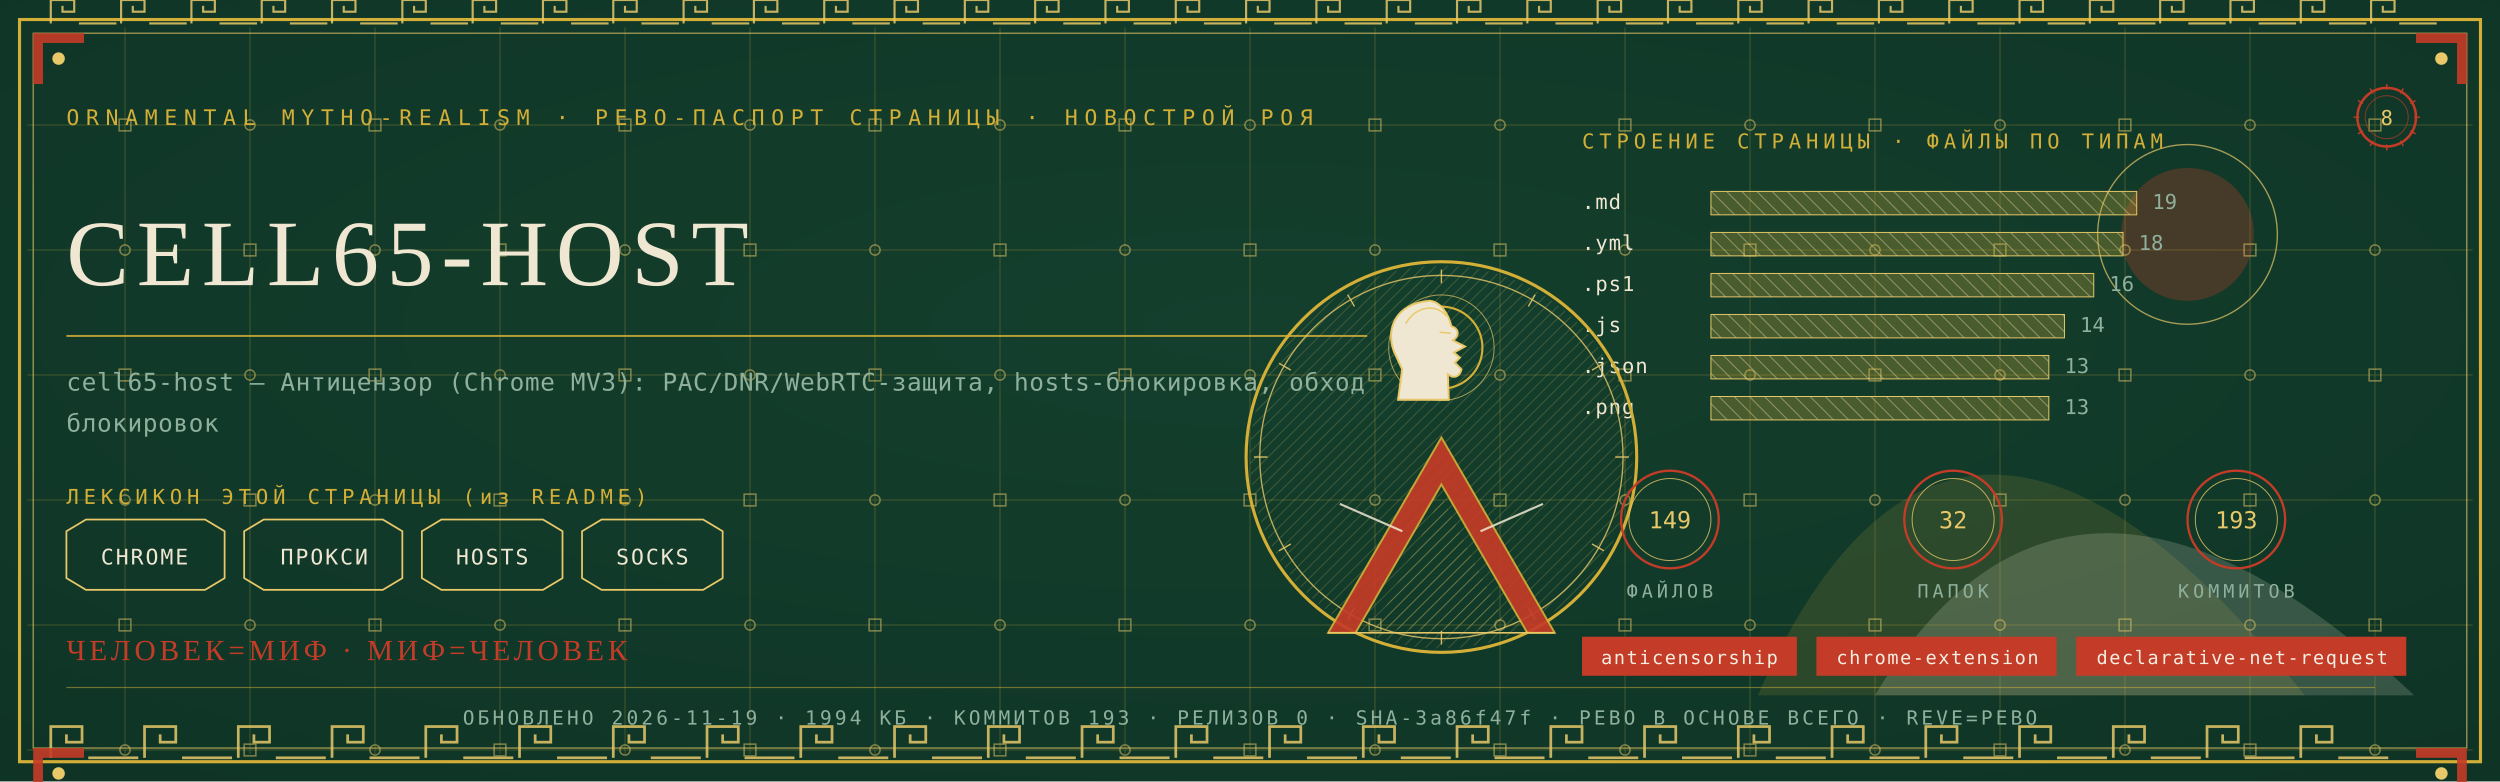
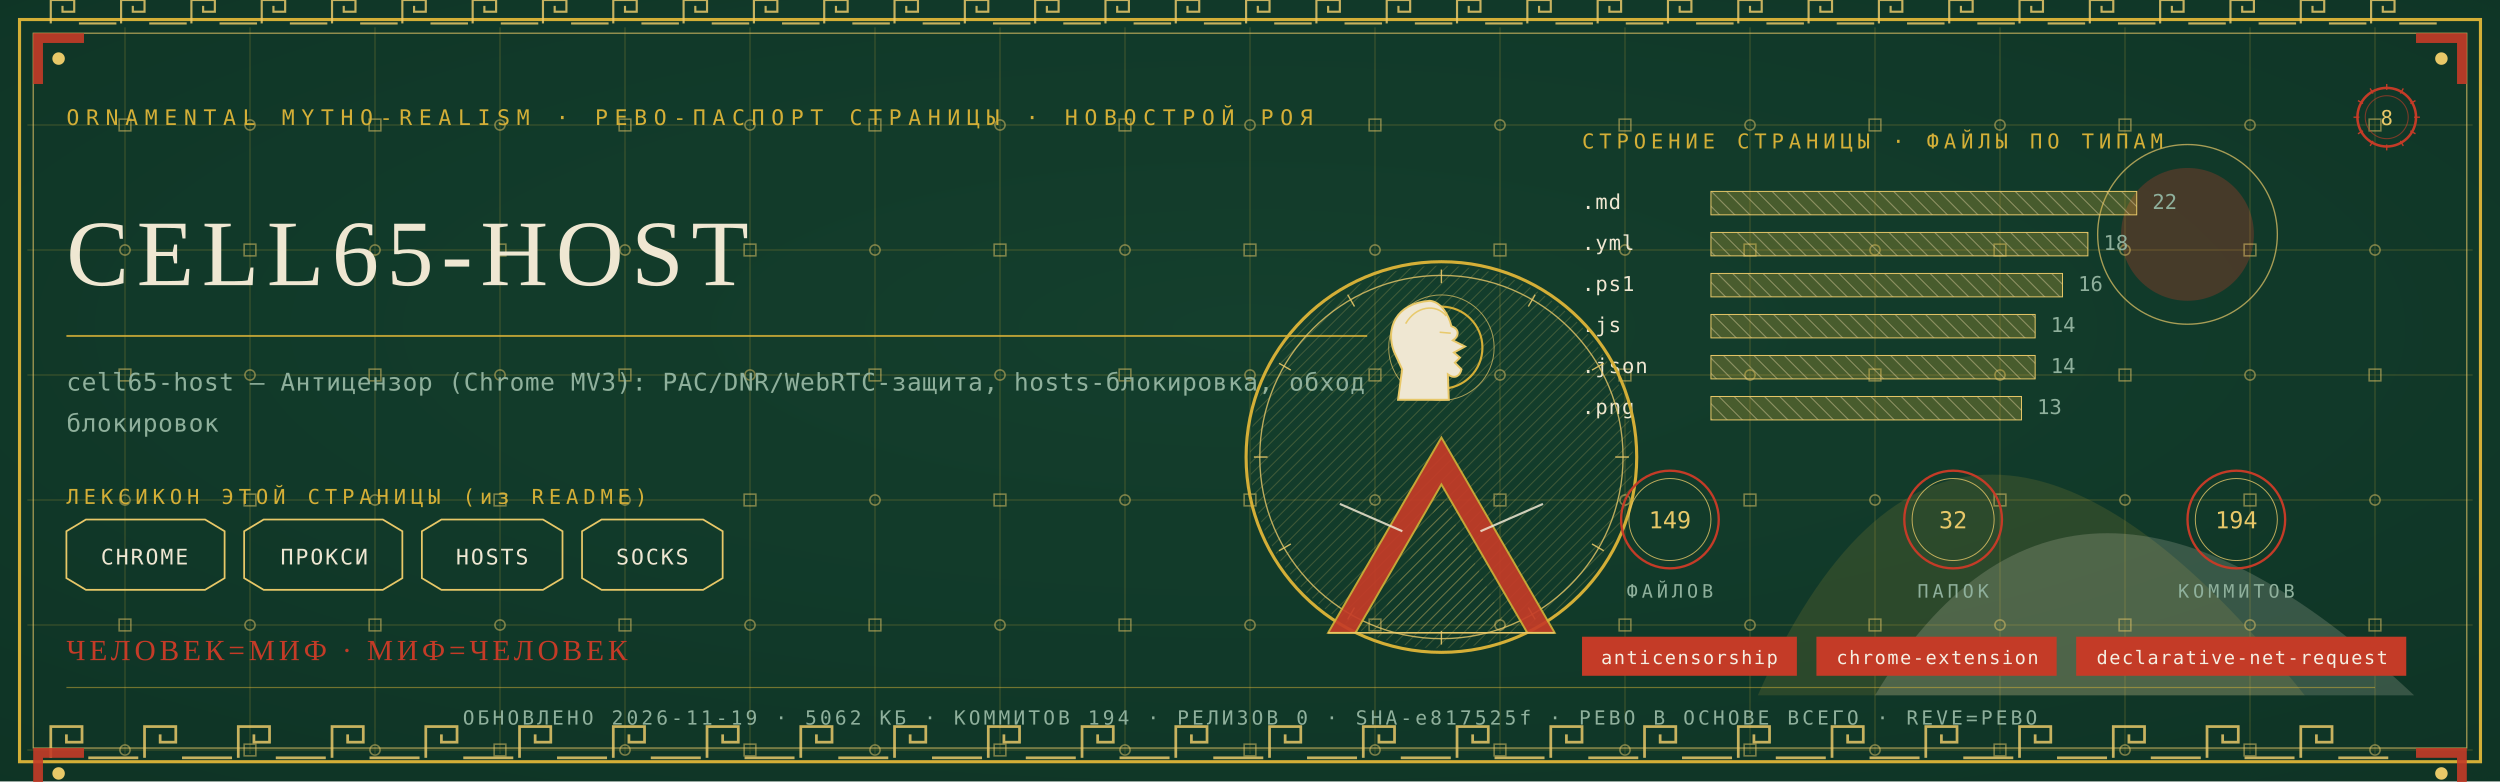
<svg xmlns="http://www.w3.org/2000/svg" viewBox="0 0 1280 400" width="1280" height="400">
  <defs>
    <radialGradient id="rp8" cx="0.5" cy="0.42" r="1.1">
      <stop offset="0" stop-color="#14402E" />
      <stop offset="1" stop-color="#0C2E21" />
    </radialGradient>
    <pattern id="hatchm" width="4.2" height="4.2" patternUnits="userSpaceOnUse" patternTransform="rotate(45)">
      <rect width="4.2" height="4.2" fill="none" />
      <line x1="0" y1="0" x2="0" y2="4.2" stroke="#E8C868" stroke-width="0.5" />
    </pattern>
    <pattern id="hatchv" width="5.5" height="5.5" patternUnits="userSpaceOnUse" patternTransform="rotate(-45)">
      <rect width="5.5" height="5.5" fill="none" />
      <line x1="0" y1="0" x2="0" y2="5.5" stroke="#EFE7D2" stroke-width="0.5" />
    </pattern>
  </defs>
  <rect width="1280" height="400" fill="#0C2E21" />
  <rect width="1280" height="400" fill="url(#rp8)" opacity="0.94" />
  <path d="M 900 356 Q 1000 130 1180 356 Z" fill="#D4AF37" opacity="0.14" />
  <path d="M 960 356 Q 1060 190 1236 356 Z" fill="#EFE7D2" opacity="0.18" />
  <circle cx="1120" cy="120" r="34" fill="#C43B27" opacity="0.30" />
  <circle cx="1120" cy="120" r="46" fill="none" stroke="#E8C868" stroke-width="0.7" opacity="0.7" />
  <g stroke="#D4AF37" stroke-width="0.45" opacity="0.30">
    <line x1="64" y1="14" x2="64" y2="386" />
    <line x1="128" y1="14" x2="128" y2="386" />
    <line x1="192" y1="14" x2="192" y2="386" />
    <line x1="256" y1="14" x2="256" y2="386" />
    <line x1="320" y1="14" x2="320" y2="386" />
    <line x1="384" y1="14" x2="384" y2="386" />
    <line x1="448" y1="14" x2="448" y2="386" />
    <line x1="512" y1="14" x2="512" y2="386" />
    <line x1="576" y1="14" x2="576" y2="386" />
    <line x1="640" y1="14" x2="640" y2="386" />
    <line x1="704" y1="14" x2="704" y2="386" />
    <line x1="768" y1="14" x2="768" y2="386" />
    <line x1="832" y1="14" x2="832" y2="386" />
    <line x1="896" y1="14" x2="896" y2="386" />
    <line x1="960" y1="14" x2="960" y2="386" />
    <line x1="1024" y1="14" x2="1024" y2="386" />
    <line x1="1088" y1="14" x2="1088" y2="386" />
    <line x1="1152" y1="14" x2="1152" y2="386" />
    <line x1="1216" y1="14" x2="1216" y2="386" />
    <line x1="14" y1="64" x2="1266" y2="64" />
    <line x1="14" y1="128" x2="1266" y2="128" />
    <line x1="14" y1="192" x2="1266" y2="192" />
    <line x1="14" y1="256" x2="1266" y2="256" />
    <line x1="14" y1="320" x2="1266" y2="320" />
    <line x1="14" y1="384" x2="1266" y2="384" />
  </g>
  <g fill="none" stroke="#E8C868" stroke-width="0.8" opacity="0.5">
    <rect x="61" y="61" width="6" height="6" />
    <circle cx="64" cy="128" r="2.6" />
    <rect x="61" y="189" width="6" height="6" />
    <circle cx="64" cy="256" r="2.6" />
    <rect x="61" y="317" width="6" height="6" />
    <circle cx="64" cy="384" r="2.6" />
    <circle cx="128" cy="64" r="2.6" />
    <rect x="125" y="125" width="6" height="6" />
    <circle cx="128" cy="192" r="2.6" />
    <rect x="125" y="253" width="6" height="6" />
    <circle cx="128" cy="320" r="2.6" />
    <rect x="125" y="381" width="6" height="6" />
    <rect x="189" y="61" width="6" height="6" />
    <circle cx="192" cy="128" r="2.6" />
    <rect x="189" y="189" width="6" height="6" />
    <circle cx="192" cy="256" r="2.6" />
    <rect x="189" y="317" width="6" height="6" />
    <circle cx="192" cy="384" r="2.6" />
    <circle cx="256" cy="64" r="2.6" />
    <rect x="253" y="125" width="6" height="6" />
    <circle cx="256" cy="192" r="2.6" />
    <rect x="253" y="253" width="6" height="6" />
    <circle cx="256" cy="320" r="2.6" />
    <rect x="253" y="381" width="6" height="6" />
    <rect x="317" y="61" width="6" height="6" />
    <circle cx="320" cy="128" r="2.6" />
    <rect x="317" y="189" width="6" height="6" />
    <circle cx="320" cy="256" r="2.6" />
    <rect x="317" y="317" width="6" height="6" />
    <circle cx="320" cy="384" r="2.6" />
    <circle cx="384" cy="64" r="2.6" />
    <rect x="381" y="125" width="6" height="6" />
    <circle cx="384" cy="192" r="2.6" />
    <rect x="381" y="253" width="6" height="6" />
    <circle cx="384" cy="320" r="2.6" />
    <rect x="381" y="381" width="6" height="6" />
    <rect x="445" y="61" width="6" height="6" />
    <circle cx="448" cy="128" r="2.6" />
    <rect x="445" y="189" width="6" height="6" />
    <circle cx="448" cy="256" r="2.6" />
    <rect x="445" y="317" width="6" height="6" />
    <circle cx="448" cy="384" r="2.6" />
    <circle cx="512" cy="64" r="2.6" />
    <rect x="509" y="125" width="6" height="6" />
    <circle cx="512" cy="192" r="2.6" />
    <rect x="509" y="253" width="6" height="6" />
    <circle cx="512" cy="320" r="2.6" />
    <rect x="509" y="381" width="6" height="6" />
    <rect x="573" y="61" width="6" height="6" />
    <circle cx="576" cy="128" r="2.6" />
    <rect x="573" y="189" width="6" height="6" />
    <circle cx="576" cy="256" r="2.6" />
    <rect x="573" y="317" width="6" height="6" />
    <circle cx="576" cy="384" r="2.6" />
    <circle cx="640" cy="64" r="2.6" />
    <rect x="637" y="125" width="6" height="6" />
    <circle cx="640" cy="192" r="2.6" />
    <rect x="637" y="253" width="6" height="6" />
    <circle cx="640" cy="320" r="2.6" />
    <rect x="637" y="381" width="6" height="6" />
    <rect x="701" y="61" width="6" height="6" />
    <circle cx="704" cy="128" r="2.6" />
    <rect x="701" y="189" width="6" height="6" />
    <circle cx="704" cy="256" r="2.6" />
    <rect x="701" y="317" width="6" height="6" />
    <circle cx="704" cy="384" r="2.6" />
    <circle cx="768" cy="64" r="2.6" />
    <rect x="765" y="125" width="6" height="6" />
    <circle cx="768" cy="192" r="2.6" />
    <rect x="765" y="253" width="6" height="6" />
    <circle cx="768" cy="320" r="2.6" />
    <rect x="765" y="381" width="6" height="6" />
    <rect x="829" y="61" width="6" height="6" />
    <circle cx="832" cy="128" r="2.6" />
    <rect x="829" y="189" width="6" height="6" />
    <circle cx="832" cy="256" r="2.6" />
    <rect x="829" y="317" width="6" height="6" />
    <circle cx="832" cy="384" r="2.6" />
    <circle cx="896" cy="64" r="2.6" />
    <rect x="893" y="125" width="6" height="6" />
    <circle cx="896" cy="192" r="2.6" />
    <rect x="893" y="253" width="6" height="6" />
    <circle cx="896" cy="320" r="2.6" />
    <rect x="893" y="381" width="6" height="6" />
    <rect x="957" y="61" width="6" height="6" />
    <circle cx="960" cy="128" r="2.6" />
    <rect x="957" y="189" width="6" height="6" />
    <circle cx="960" cy="256" r="2.6" />
    <rect x="957" y="317" width="6" height="6" />
    <circle cx="960" cy="384" r="2.6" />
    <circle cx="1024" cy="64" r="2.6" />
    <rect x="1021" y="125" width="6" height="6" />
    <circle cx="1024" cy="192" r="2.6" />
    <rect x="1021" y="253" width="6" height="6" />
    <circle cx="1024" cy="320" r="2.6" />
    <rect x="1021" y="381" width="6" height="6" />
    <rect x="1085" y="61" width="6" height="6" />
    <circle cx="1088" cy="128" r="2.6" />
    <rect x="1085" y="189" width="6" height="6" />
    <circle cx="1088" cy="256" r="2.6" />
    <rect x="1085" y="317" width="6" height="6" />
    <circle cx="1088" cy="384" r="2.6" />
    <circle cx="1152" cy="64" r="2.6" />
    <rect x="1149" y="125" width="6" height="6" />
    <circle cx="1152" cy="192" r="2.6" />
    <rect x="1149" y="253" width="6" height="6" />
    <circle cx="1152" cy="320" r="2.6" />
    <rect x="1149" y="381" width="6" height="6" />
    <rect x="1213" y="61" width="6" height="6" />
    <circle cx="1216" cy="128" r="2.6" />
    <rect x="1213" y="189" width="6" height="6" />
    <circle cx="1216" cy="256" r="2.6" />
    <rect x="1213" y="317" width="6" height="6" />
    <circle cx="1216" cy="384" r="2.6" />
  </g>
  <rect x="10" y="10" width="1260" height="380" fill="none" stroke="#D4AF37" stroke-width="1.6" />
  <rect x="17" y="17" width="1246" height="366" fill="none" stroke="#E8C868" stroke-width="0.6" opacity="0.75" />
  <g fill="none" stroke="#E8C868" stroke-width="1.4" opacity="0.85">
    <path d="M 26 388 L 26 372 L 42 372 L 42 380.0 L 34.0 380.0 L 34.0 376.0" />
    <line x1="45.2" y1="388" x2="70.8" y2="388" />
    <path d="M 74 388 L 74 372 L 90 372 L 90 380.0 L 82.0 380.0 L 82.0 376.0" />
    <line x1="93.2" y1="388" x2="118.8" y2="388" />
    <path d="M 122 388 L 122 372 L 138 372 L 138 380.0 L 130.0 380.0 L 130.0 376.0" />
    <line x1="141.2" y1="388" x2="166.8" y2="388" />
    <path d="M 170 388 L 170 372 L 186 372 L 186 380.0 L 178.0 380.0 L 178.0 376.0" />
    <line x1="189.2" y1="388" x2="214.8" y2="388" />
    <path d="M 218 388 L 218 372 L 234 372 L 234 380.0 L 226.0 380.0 L 226.0 376.0" />
    <line x1="237.2" y1="388" x2="262.8" y2="388" />
    <path d="M 266 388 L 266 372 L 282 372 L 282 380.0 L 274.0 380.0 L 274.0 376.0" />
    <line x1="285.2" y1="388" x2="310.8" y2="388" />
    <path d="M 314 388 L 314 372 L 330 372 L 330 380.0 L 322.0 380.0 L 322.0 376.0" />
    <line x1="333.2" y1="388" x2="358.8" y2="388" />
    <path d="M 362 388 L 362 372 L 378 372 L 378 380.0 L 370.0 380.0 L 370.0 376.0" />
    <line x1="381.2" y1="388" x2="406.8" y2="388" />
    <path d="M 410 388 L 410 372 L 426 372 L 426 380.0 L 418.0 380.0 L 418.0 376.0" />
    <line x1="429.2" y1="388" x2="454.8" y2="388" />
    <path d="M 458 388 L 458 372 L 474 372 L 474 380.0 L 466.0 380.0 L 466.0 376.0" />
    <line x1="477.2" y1="388" x2="502.8" y2="388" />
    <path d="M 506 388 L 506 372 L 522 372 L 522 380.0 L 514.0 380.0 L 514.0 376.0" />
    <line x1="525.2" y1="388" x2="550.8" y2="388" />
    <path d="M 554 388 L 554 372 L 570 372 L 570 380.0 L 562.0 380.0 L 562.0 376.0" />
    <line x1="573.2" y1="388" x2="598.8" y2="388" />
    <path d="M 602 388 L 602 372 L 618 372 L 618 380.0 L 610.0 380.0 L 610.0 376.0" />
    <line x1="621.2" y1="388" x2="646.8" y2="388" />
    <path d="M 650 388 L 650 372 L 666 372 L 666 380.0 L 658.0 380.0 L 658.0 376.0" />
    <line x1="669.2" y1="388" x2="694.8" y2="388" />
    <path d="M 698 388 L 698 372 L 714 372 L 714 380.0 L 706.0 380.0 L 706.0 376.0" />
    <line x1="717.2" y1="388" x2="742.8" y2="388" />
    <path d="M 746 388 L 746 372 L 762 372 L 762 380.0 L 754.0 380.0 L 754.0 376.0" />
    <line x1="765.2" y1="388" x2="790.8" y2="388" />
    <path d="M 794 388 L 794 372 L 810 372 L 810 380.0 L 802.0 380.0 L 802.0 376.0" />
    <line x1="813.2" y1="388" x2="838.8" y2="388" />
    <path d="M 842 388 L 842 372 L 858 372 L 858 380.0 L 850.0 380.0 L 850.0 376.0" />
    <line x1="861.2" y1="388" x2="886.8" y2="388" />
    <path d="M 890 388 L 890 372 L 906 372 L 906 380.0 L 898.0 380.0 L 898.0 376.0" />
    <line x1="909.2" y1="388" x2="934.8" y2="388" />
    <path d="M 938 388 L 938 372 L 954 372 L 954 380.0 L 946.0 380.0 L 946.0 376.0" />
    <line x1="957.2" y1="388" x2="982.8" y2="388" />
    <path d="M 986 388 L 986 372 L 1002 372 L 1002 380.0 L 994.0 380.0 L 994.0 376.0" />
    <line x1="1005.2" y1="388" x2="1030.8" y2="388" />
    <path d="M 1034 388 L 1034 372 L 1050 372 L 1050 380.0 L 1042.0 380.0 L 1042.0 376.0" />
    <line x1="1053.2" y1="388" x2="1078.8" y2="388" />
    <path d="M 1082 388 L 1082 372 L 1098 372 L 1098 380.0 L 1090.0 380.0 L 1090.0 376.0" />
    <line x1="1101.2" y1="388" x2="1126.8" y2="388" />
    <path d="M 1130 388 L 1130 372 L 1146 372 L 1146 380.0 L 1138.0 380.0 L 1138.0 376.0" />
    <line x1="1149.2" y1="388" x2="1174.8" y2="388" />
    <path d="M 1178 388 L 1178 372 L 1194 372 L 1194 380.0 L 1186.0 380.0 L 1186.0 376.0" />
    <line x1="1197.2" y1="388" x2="1222.8" y2="388" />
  </g>
  <g fill="none" stroke="#E8C868" stroke-width="1.1" opacity="0.85">
    <path d="M 26 12 L 26 0 L 38 0 L 38 6.0 L 32.0 6.0 L 32.0 3.0" />
    <line x1="40.4" y1="12" x2="59.6" y2="12" />
    <path d="M 62 12 L 62 0 L 74 0 L 74 6.0 L 68.0 6.0 L 68.0 3.0" />
    <line x1="76.4" y1="12" x2="95.6" y2="12" />
    <path d="M 98 12 L 98 0 L 110 0 L 110 6.0 L 104.0 6.0 L 104.0 3.0" />
    <line x1="112.4" y1="12" x2="131.6" y2="12" />
    <path d="M 134 12 L 134 0 L 146 0 L 146 6.0 L 140.0 6.0 L 140.0 3.0" />
    <line x1="148.4" y1="12" x2="167.6" y2="12" />
    <path d="M 170 12 L 170 0 L 182 0 L 182 6.0 L 176.0 6.0 L 176.0 3.0" />
    <line x1="184.4" y1="12" x2="203.6" y2="12" />
    <path d="M 206 12 L 206 0 L 218 0 L 218 6.0 L 212.0 6.0 L 212.0 3.0" />
    <line x1="220.4" y1="12" x2="239.6" y2="12" />
    <path d="M 242 12 L 242 0 L 254 0 L 254 6.0 L 248.0 6.0 L 248.0 3.0" />
    <line x1="256.4" y1="12" x2="275.6" y2="12" />
    <path d="M 278 12 L 278 0 L 290 0 L 290 6.0 L 284.0 6.0 L 284.0 3.0" />
    <line x1="292.4" y1="12" x2="311.6" y2="12" />
    <path d="M 314 12 L 314 0 L 326 0 L 326 6.0 L 320.0 6.0 L 320.0 3.0" />
    <line x1="328.4" y1="12" x2="347.6" y2="12" />
    <path d="M 350 12 L 350 0 L 362 0 L 362 6.0 L 356.0 6.0 L 356.0 3.0" />
    <line x1="364.4" y1="12" x2="383.6" y2="12" />
    <path d="M 386 12 L 386 0 L 398 0 L 398 6.0 L 392.0 6.0 L 392.0 3.0" />
    <line x1="400.4" y1="12" x2="419.6" y2="12" />
    <path d="M 422 12 L 422 0 L 434 0 L 434 6.0 L 428.0 6.0 L 428.0 3.0" />
    <line x1="436.4" y1="12" x2="455.6" y2="12" />
    <path d="M 458 12 L 458 0 L 470 0 L 470 6.0 L 464.0 6.0 L 464.0 3.0" />
    <line x1="472.4" y1="12" x2="491.6" y2="12" />
    <path d="M 494 12 L 494 0 L 506 0 L 506 6.0 L 500.0 6.0 L 500.0 3.0" />
    <line x1="508.4" y1="12" x2="527.6" y2="12" />
    <path d="M 530 12 L 530 0 L 542 0 L 542 6.0 L 536.0 6.0 L 536.0 3.0" />
    <line x1="544.4" y1="12" x2="563.6" y2="12" />
    <path d="M 566 12 L 566 0 L 578 0 L 578 6.0 L 572.0 6.0 L 572.0 3.0" />
    <line x1="580.4" y1="12" x2="599.6" y2="12" />
    <path d="M 602 12 L 602 0 L 614 0 L 614 6.0 L 608.0 6.0 L 608.0 3.0" />
    <line x1="616.4" y1="12" x2="635.6" y2="12" />
    <path d="M 638 12 L 638 0 L 650 0 L 650 6.0 L 644.0 6.0 L 644.0 3.0" />
    <line x1="652.4" y1="12" x2="671.6" y2="12" />
    <path d="M 674 12 L 674 0 L 686 0 L 686 6.0 L 680.0 6.0 L 680.0 3.0" />
    <line x1="688.4" y1="12" x2="707.6" y2="12" />
    <path d="M 710 12 L 710 0 L 722 0 L 722 6.0 L 716.0 6.0 L 716.0 3.0" />
    <line x1="724.4" y1="12" x2="743.6" y2="12" />
    <path d="M 746 12 L 746 0 L 758 0 L 758 6.0 L 752.0 6.0 L 752.0 3.0" />
    <line x1="760.4" y1="12" x2="779.6" y2="12" />
    <path d="M 782 12 L 782 0 L 794 0 L 794 6.0 L 788.0 6.0 L 788.0 3.0" />
    <line x1="796.4" y1="12" x2="815.6" y2="12" />
    <path d="M 818 12 L 818 0 L 830 0 L 830 6.0 L 824.0 6.0 L 824.0 3.0" />
    <line x1="832.4" y1="12" x2="851.6" y2="12" />
    <path d="M 854 12 L 854 0 L 866 0 L 866 6.0 L 860.0 6.0 L 860.0 3.0" />
    <line x1="868.4" y1="12" x2="887.6" y2="12" />
    <path d="M 890 12 L 890 0 L 902 0 L 902 6.0 L 896.0 6.0 L 896.0 3.0" />
    <line x1="904.4" y1="12" x2="923.6" y2="12" />
    <path d="M 926 12 L 926 0 L 938 0 L 938 6.0 L 932.0 6.0 L 932.0 3.0" />
    <line x1="940.4" y1="12" x2="959.6" y2="12" />
    <path d="M 962 12 L 962 0 L 974 0 L 974 6.0 L 968.0 6.0 L 968.0 3.0" />
    <line x1="976.4" y1="12" x2="995.6" y2="12" />
    <path d="M 998 12 L 998 0 L 1010 0 L 1010 6.0 L 1004.0 6.0 L 1004.0 3.0" />
    <line x1="1012.4" y1="12" x2="1031.6" y2="12" />
    <path d="M 1034 12 L 1034 0 L 1046 0 L 1046 6.0 L 1040.0 6.0 L 1040.0 3.0" />
    <line x1="1048.4" y1="12" x2="1067.6" y2="12" />
    <path d="M 1070 12 L 1070 0 L 1082 0 L 1082 6.0 L 1076.0 6.0 L 1076.0 3.0" />
    <line x1="1084.4" y1="12" x2="1103.6" y2="12" />
    <path d="M 1106 12 L 1106 0 L 1118 0 L 1118 6.0 L 1112.0 6.0 L 1112.0 3.0" />
    <line x1="1120.4" y1="12" x2="1139.6" y2="12" />
    <path d="M 1142 12 L 1142 0 L 1154 0 L 1154 6.0 L 1148.0 6.0 L 1148.0 3.0" />
    <line x1="1156.4" y1="12" x2="1175.6" y2="12" />
    <path d="M 1178 12 L 1178 0 L 1190 0 L 1190 6.0 L 1184.0 6.0 L 1184.0 3.0" />
    <line x1="1192.4" y1="12" x2="1211.6" y2="12" />
    <path d="M 1214 12 L 1214 0 L 1226 0 L 1226 6.0 L 1220.0 6.0 L 1220.0 3.0" />
    <line x1="1228.4" y1="12" x2="1247.6" y2="12" />
  </g>
  <g transform="translate(17,17) scale(1,1)">
    <path d="M 0 0 L 26 0 L 26 5 L 5 5 L 5 26 L 0 26 Z" fill="#C43B27" opacity="0.9" />
    <circle cx="13" cy="13" r="3.2" fill="#E8C868" />
  </g>
  <g transform="translate(1263,17) scale(-1,1)">
    <path d="M 0 0 L 26 0 L 26 5 L 5 5 L 5 26 L 0 26 Z" fill="#C43B27" opacity="0.9" />
    <circle cx="13" cy="13" r="3.2" fill="#E8C868" />
  </g>
  <g transform="translate(17,383) scale(1,1)">
    <path d="M 0 0 L 26 0 L 26 5 L 5 5 L 5 26 L 0 26 Z" fill="#C43B27" opacity="0.9" />
    <circle cx="13" cy="13" r="3.2" fill="#E8C868" />
  </g>
  <g transform="translate(1263,383) scale(-1,1)">
    <path d="M 0 0 L 26 0 L 26 5 L 5 5 L 5 26 L 0 26 Z" fill="#C43B27" opacity="0.9" />
    <circle cx="13" cy="13" r="3.2" fill="#E8C868" />
  </g>
  <text x="34" y="64" font-family="'Cascadia Mono', ui-monospace, Consolas, monospace" font-size="11" fill="#D4AF37" letter-spacing="3.4">ORNAMENTAL MYTHO-REALISM · РЕВО-ПАСПОРТ СТРАНИЦЫ · НОВОСТРОЙ РОЯ</text>
  <g transform="translate(1222,60)">
    <circle r="15" fill="none" stroke="#C43B27" stroke-width="1.3" />
    <circle r="11" fill="none" stroke="#C43B27" stroke-width="0.55" opacity="0.6" />
    <text y="4" text-anchor="middle" font-family="'Cascadia Mono', ui-monospace, Consolas, monospace" font-size="10.5" fill="#E8C868">8</text>
    <g stroke="#C43B27" stroke-width="0.7">
      <line x1="0" y1="-17" x2="0" y2="-14" transform="rotate(0)" />
      <line x1="0" y1="-17" x2="0" y2="-14" transform="rotate(30)" />
      <line x1="0" y1="-17" x2="0" y2="-14" transform="rotate(60)" />
      <line x1="0" y1="-17" x2="0" y2="-14" transform="rotate(90)" />
      <line x1="0" y1="-17" x2="0" y2="-14" transform="rotate(120)" />
      <line x1="0" y1="-17" x2="0" y2="-14" transform="rotate(150)" />
      <line x1="0" y1="-17" x2="0" y2="-14" transform="rotate(180)" />
      <line x1="0" y1="-17" x2="0" y2="-14" transform="rotate(210)" />
      <line x1="0" y1="-17" x2="0" y2="-14" transform="rotate(240)" />
      <line x1="0" y1="-17" x2="0" y2="-14" transform="rotate(270)" />
      <line x1="0" y1="-17" x2="0" y2="-14" transform="rotate(300)" />
      <line x1="0" y1="-17" x2="0" y2="-14" transform="rotate(330)" />
    </g>
  </g>
  <text x="34" y="146" font-family="Georgia, 'Times New Roman', serif" font-size="48.0" fill="#EFE7D2" letter-spacing="4">CELL65-HOST</text>
  <line x1="34" y1="172" x2="700" y2="172" stroke="#D4AF37" stroke-width="1" opacity="0.85" />
  <text x="34" y="200" font-family="'Cascadia Mono', ui-monospace, Consolas, monospace" font-size="12.5" fill="#8FB09C" letter-spacing="0.3">cell65-host — Антицензор (Chrome MV3): PAC/DNR/WebRTC-защита, hosts-блокировка, обход</text>
  <text x="34" y="221" font-family="'Cascadia Mono', ui-monospace, Consolas, monospace" font-size="12.5" fill="#8FB09C" letter-spacing="0.3">блокировок</text>
  <text x="34" y="258" font-family="'Cascadia Mono', ui-monospace, Consolas, monospace" font-size="10.5" fill="#D4AF37" letter-spacing="2.5">ЛЕКСИКОН ЭТОЙ СТРАНИЦЫ (из README)</text>
  <path d="M 34 272 L 44 266 L 105 266 L 115 272 L 115 296 L 105 302 L 44 302 L 34 296 Z" fill="none" stroke="#E8C868" stroke-width="0.9" />
  <text x="74" y="289" text-anchor="middle" font-family="'Cascadia Mono', ui-monospace, Consolas, monospace" font-size="11" fill="#EFE7D2" letter-spacing="1">CHROME</text>
  <path d="M 125 272 L 135 266 L 196 266 L 206 272 L 206 296 L 196 302 L 135 302 L 125 296 Z" fill="none" stroke="#E8C868" stroke-width="0.9" />
  <text x="166" y="289" text-anchor="middle" font-family="'Cascadia Mono', ui-monospace, Consolas, monospace" font-size="11" fill="#EFE7D2" letter-spacing="1">ПРОКСИ</text>
  <path d="M 216 272 L 226 266 L 278 266 L 288 272 L 288 296 L 278 302 L 226 302 L 216 296 Z" fill="none" stroke="#E8C868" stroke-width="0.9" />
  <text x="252" y="289" text-anchor="middle" font-family="'Cascadia Mono', ui-monospace, Consolas, monospace" font-size="11" fill="#EFE7D2" letter-spacing="1">HOSTS</text>
  <path d="M 298 272 L 308 266 L 360 266 L 370 272 L 370 296 L 360 302 L 308 302 L 298 296 Z" fill="none" stroke="#E8C868" stroke-width="0.9" />
  <text x="334" y="289" text-anchor="middle" font-family="'Cascadia Mono', ui-monospace, Consolas, monospace" font-size="11" fill="#EFE7D2" letter-spacing="1">SOCKS</text>
  <text x="810" y="76" font-family="'Cascadia Mono', ui-monospace, Consolas, monospace" font-size="10.5" fill="#D4AF37" letter-spacing="2.5">СТРОЕНИЕ СТРАНИЦЫ · ФАЙЛЫ ПО ТИПАМ</text>
  <text x="810" y="107" font-family="'Cascadia Mono', ui-monospace, Consolas, monospace" font-size="10.5" fill="#EFE7D2" letter-spacing="0.5">.md</text>
  <rect x="876" y="98" width="218" height="12" fill="url(#hatchv)" opacity="0.9" />
  <rect x="876" y="98" width="218" height="12" fill="#D4AF37" opacity="0.28" />
  <rect x="876" y="98" width="218" height="12" fill="none" stroke="#E8C868" stroke-width="0.5" />
-   <text x="1102" y="107" font-family="'Cascadia Mono', ui-monospace, Consolas, monospace" font-size="10.5" fill="#8FB09C">19</text>
+   <text x="1102" y="107" font-family="'Cascadia Mono', ui-monospace, Consolas, monospace" font-size="10.5" fill="#8FB09C">22</text>
  <text x="810" y="128" font-family="'Cascadia Mono', ui-monospace, Consolas, monospace" font-size="10.5" fill="#EFE7D2" letter-spacing="0.5">.yml</text>
-   <rect x="876" y="119" width="211" height="12" fill="url(#hatchv)" opacity="0.9" />
-   <rect x="876" y="119" width="211" height="12" fill="#D4AF37" opacity="0.28" />
-   <rect x="876" y="119" width="211" height="12" fill="none" stroke="#E8C868" stroke-width="0.5" />
-   <text x="1095" y="128" font-family="'Cascadia Mono', ui-monospace, Consolas, monospace" font-size="10.5" fill="#8FB09C">18</text>
+   <rect x="876" y="119" width="193" height="12" fill="url(#hatchv)" opacity="0.9" />
+   <rect x="876" y="119" width="193" height="12" fill="#D4AF37" opacity="0.28" />
+   <rect x="876" y="119" width="193" height="12" fill="none" stroke="#E8C868" stroke-width="0.5" />
+   <text x="1077" y="128" font-family="'Cascadia Mono', ui-monospace, Consolas, monospace" font-size="10.5" fill="#8FB09C">18</text>
  <text x="810" y="149" font-family="'Cascadia Mono', ui-monospace, Consolas, monospace" font-size="10.5" fill="#EFE7D2" letter-spacing="0.5">.ps1</text>
-   <rect x="876" y="140" width="196" height="12" fill="url(#hatchv)" opacity="0.9" />
-   <rect x="876" y="140" width="196" height="12" fill="#D4AF37" opacity="0.28" />
-   <rect x="876" y="140" width="196" height="12" fill="none" stroke="#E8C868" stroke-width="0.5" />
-   <text x="1080" y="149" font-family="'Cascadia Mono', ui-monospace, Consolas, monospace" font-size="10.5" fill="#8FB09C">16</text>
+   <rect x="876" y="140" width="180" height="12" fill="url(#hatchv)" opacity="0.9" />
+   <rect x="876" y="140" width="180" height="12" fill="#D4AF37" opacity="0.28" />
+   <rect x="876" y="140" width="180" height="12" fill="none" stroke="#E8C868" stroke-width="0.5" />
+   <text x="1064" y="149" font-family="'Cascadia Mono', ui-monospace, Consolas, monospace" font-size="10.5" fill="#8FB09C">16</text>
  <text x="810" y="170" font-family="'Cascadia Mono', ui-monospace, Consolas, monospace" font-size="10.5" fill="#EFE7D2" letter-spacing="0.5">.js</text>
-   <rect x="876" y="161" width="181" height="12" fill="url(#hatchv)" opacity="0.9" />
-   <rect x="876" y="161" width="181" height="12" fill="#D4AF37" opacity="0.28" />
-   <rect x="876" y="161" width="181" height="12" fill="none" stroke="#E8C868" stroke-width="0.5" />
-   <text x="1065" y="170" font-family="'Cascadia Mono', ui-monospace, Consolas, monospace" font-size="10.5" fill="#8FB09C">14</text>
+   <rect x="876" y="161" width="166" height="12" fill="url(#hatchv)" opacity="0.9" />
+   <rect x="876" y="161" width="166" height="12" fill="#D4AF37" opacity="0.28" />
+   <rect x="876" y="161" width="166" height="12" fill="none" stroke="#E8C868" stroke-width="0.5" />
+   <text x="1050" y="170" font-family="'Cascadia Mono', ui-monospace, Consolas, monospace" font-size="10.5" fill="#8FB09C">14</text>
  <text x="810" y="191" font-family="'Cascadia Mono', ui-monospace, Consolas, monospace" font-size="10.5" fill="#EFE7D2" letter-spacing="0.5">.json</text>
-   <rect x="876" y="182" width="173" height="12" fill="url(#hatchv)" opacity="0.9" />
-   <rect x="876" y="182" width="173" height="12" fill="#D4AF37" opacity="0.28" />
-   <rect x="876" y="182" width="173" height="12" fill="none" stroke="#E8C868" stroke-width="0.5" />
-   <text x="1057" y="191" font-family="'Cascadia Mono', ui-monospace, Consolas, monospace" font-size="10.5" fill="#8FB09C">13</text>
+   <rect x="876" y="182" width="166" height="12" fill="url(#hatchv)" opacity="0.9" />
+   <rect x="876" y="182" width="166" height="12" fill="#D4AF37" opacity="0.28" />
+   <rect x="876" y="182" width="166" height="12" fill="none" stroke="#E8C868" stroke-width="0.5" />
+   <text x="1050" y="191" font-family="'Cascadia Mono', ui-monospace, Consolas, monospace" font-size="10.5" fill="#8FB09C">14</text>
  <text x="810" y="212" font-family="'Cascadia Mono', ui-monospace, Consolas, monospace" font-size="10.5" fill="#EFE7D2" letter-spacing="0.5">.png</text>
-   <rect x="876" y="203" width="173" height="12" fill="url(#hatchv)" opacity="0.9" />
-   <rect x="876" y="203" width="173" height="12" fill="#D4AF37" opacity="0.28" />
-   <rect x="876" y="203" width="173" height="12" fill="none" stroke="#E8C868" stroke-width="0.5" />
-   <text x="1057" y="212" font-family="'Cascadia Mono', ui-monospace, Consolas, monospace" font-size="10.5" fill="#8FB09C">13</text>
+   <rect x="876" y="203" width="159" height="12" fill="url(#hatchv)" opacity="0.9" />
+   <rect x="876" y="203" width="159" height="12" fill="#D4AF37" opacity="0.28" />
+   <rect x="876" y="203" width="159" height="12" fill="none" stroke="#E8C868" stroke-width="0.5" />
+   <text x="1043" y="212" font-family="'Cascadia Mono', ui-monospace, Consolas, monospace" font-size="10.5" fill="#8FB09C">13</text>
  <g transform="translate(738,234)">
    <circle r="100" fill="none" stroke="#D4AF37" stroke-width="1.6" />
    <circle r="93" fill="none" stroke="#E8C868" stroke-width="0.7" opacity="0.8" />
    <circle r="98" fill="url(#hatchm)" opacity="0.4" />
    <g stroke="#E8C868" stroke-width="0.7" opacity="0.9">
      <line x1="0" y1="-96" x2="0" y2="-89" transform="rotate(0)" />
      <line x1="0" y1="-96" x2="0" y2="-89" transform="rotate(30)" />
      <line x1="0" y1="-96" x2="0" y2="-89" transform="rotate(60)" />
      <line x1="0" y1="-96" x2="0" y2="-89" transform="rotate(90)" />
      <line x1="0" y1="-96" x2="0" y2="-89" transform="rotate(120)" />
      <line x1="0" y1="-96" x2="0" y2="-89" transform="rotate(150)" />
      <line x1="0" y1="-96" x2="0" y2="-89" transform="rotate(180)" />
      <line x1="0" y1="-96" x2="0" y2="-89" transform="rotate(210)" />
      <line x1="0" y1="-96" x2="0" y2="-89" transform="rotate(240)" />
      <line x1="0" y1="-96" x2="0" y2="-89" transform="rotate(270)" />
      <line x1="0" y1="-96" x2="0" y2="-89" transform="rotate(300)" />
      <line x1="0" y1="-96" x2="0" y2="-89" transform="rotate(330)" />
    </g>
    <circle cy="-56" r="21" fill="none" stroke="#D4AF37" stroke-width="1.1" />
    <circle cy="-56" r="27" fill="none" stroke="#E8C868" stroke-width="0.5" opacity="0.7" />
    <path d="M -6.0 -80.0 C -23.5 -78.7 -28.7 -65.7 -24.3 -54.0 L -20.1 -44.9 L -22.2 -29.3 L 3.8 -29.3 L 3.3 -42.3 C 6.9 -39.7 9.5 -41.5 10.3 -44.9 L 6.9 -48.3 L 9.5 -50.9 L 6.4 -53.5 L 12.1 -56.6 L 5.9 -59.7 C 9.5 -62.3 9.0 -65.7 5.1 -67.0 C 3.8 -72.7 -0.1 -79.5 -6.0 -80.0 Z" fill="#EFE7D2" stroke="#E8C868" stroke-width="1.0" />
    <g fill="none" stroke="#E8C868" stroke-width="0.8" opacity="0.95">
      <path d="M -18.3 -68.3 C -13.1 -77.4 -2.7 -78.7 2.5 -72.2" />
      <path d="M -0.9 -63.9 L 4.8 -63.4" />
    </g>
    <path d="M -58.0 90.0 L 0 -10.0 L 58.0 90.0 L 44.0 90.0 L 0 14.0 L -44.0 90.0 Z" fill="#C43B27" opacity="0.92" stroke="#D4AF37" stroke-width="1.0" />
    <path d="M -34.0 88.0 L 0 20.0 L 34.0 88.0" fill="url(#hatchm)" opacity="0.5" stroke="none" />
    <path d="M -58.0 90.0 L 58.0 90.0" fill="none" stroke="#E8C868" stroke-width="0.8" />
    <path d="M -52.0 24.0 L -20.0 38.0" fill="none" stroke="#EFE7D2" stroke-width="1.1" opacity="0.85" />
    <path d="M 52.0 24.0 L 20.0 38.0" fill="none" stroke="#EFE7D2" stroke-width="1.1" opacity="0.85" />
  </g>
  <g transform="translate(855,266)">
    <circle r="25" fill="none" stroke="#C43B27" stroke-width="1.2" />
    <circle r="21" fill="none" stroke="#E8C868" stroke-width="0.5" opacity="0.8" />
    <text y="4.5" text-anchor="middle" font-family="'Cascadia Mono', ui-monospace, Consolas, monospace" font-size="12" fill="#E8C868">149</text>
    <text y="40" text-anchor="middle" font-family="'Cascadia Mono', ui-monospace, Consolas, monospace" font-size="9.5" fill="#8FB09C" letter-spacing="2">ФАЙЛОВ</text>
  </g>
  <g transform="translate(1000,266)">
    <circle r="25" fill="none" stroke="#C43B27" stroke-width="1.2" />
    <circle r="21" fill="none" stroke="#E8C868" stroke-width="0.5" opacity="0.8" />
    <text y="4.5" text-anchor="middle" font-family="'Cascadia Mono', ui-monospace, Consolas, monospace" font-size="12" fill="#E8C868">32</text>
    <text y="40" text-anchor="middle" font-family="'Cascadia Mono', ui-monospace, Consolas, monospace" font-size="9.5" fill="#8FB09C" letter-spacing="2">ПАПОК</text>
  </g>
  <g transform="translate(1145,266)">
    <circle r="25" fill="none" stroke="#C43B27" stroke-width="1.2" />
    <circle r="21" fill="none" stroke="#E8C868" stroke-width="0.5" opacity="0.8" />
-     <text y="4.5" text-anchor="middle" font-family="'Cascadia Mono', ui-monospace, Consolas, monospace" font-size="12" fill="#E8C868">193</text>
+     <text y="4.5" text-anchor="middle" font-family="'Cascadia Mono', ui-monospace, Consolas, monospace" font-size="12" fill="#E8C868">194</text>
    <text y="40" text-anchor="middle" font-family="'Cascadia Mono', ui-monospace, Consolas, monospace" font-size="9.5" fill="#8FB09C" letter-spacing="2">КОММИТОВ</text>
  </g>
  <rect x="810" y="326" rx="0" width="110" height="20" fill="#C43B27" />
  <text x="865" y="340" text-anchor="middle" font-family="'Cascadia Mono', ui-monospace, Consolas, monospace" font-size="9.5" fill="#F5EFE2" letter-spacing="0.8">anticensorship</text>
  <rect x="930" y="326" rx="0" width="123" height="20" fill="#C43B27" />
  <text x="992" y="340" text-anchor="middle" font-family="'Cascadia Mono', ui-monospace, Consolas, monospace" font-size="9.5" fill="#F5EFE2" letter-spacing="0.8">chrome-extension</text>
  <rect x="1063" y="326" rx="0" width="169" height="20" fill="#C43B27" />
  <text x="1148" y="340" text-anchor="middle" font-family="'Cascadia Mono', ui-monospace, Consolas, monospace" font-size="9.5" fill="#F5EFE2" letter-spacing="0.8">declarative-net-request</text>
  <text x="34" y="338" font-family="Georgia, 'Times New Roman', serif" font-size="15" fill="#C43B27" letter-spacing="2">ЧЕЛОВЕК=МИФ · МИФ=ЧЕЛОВЕК</text>
  <line x1="34" y1="352" x2="1216" y2="352" stroke="#D4AF37" stroke-width="0.6" opacity="0.5" />
-   <text x="640" y="371" text-anchor="middle" font-family="'Cascadia Mono', ui-monospace, Consolas, monospace" font-size="10" fill="#8FB09C" letter-spacing="1.6">ОБНОВЛЕНО 2026-11-19 · 1994 КБ · КОММИТОВ 193 · РЕЛИЗОВ 0 · SHA-3a86f47f · РЕВО В ОСНОВЕ ВСЕГО · REVE=РЕВО</text>
+   <text x="640" y="371" text-anchor="middle" font-family="'Cascadia Mono', ui-monospace, Consolas, monospace" font-size="10" fill="#8FB09C" letter-spacing="1.6">ОБНОВЛЕНО 2026-11-19 · 5062 КБ · КОММИТОВ 194 · РЕЛИЗОВ 0 · SHA-e817525f · РЕВО В ОСНОВЕ ВСЕГО · REVE=РЕВО</text>
</svg>
